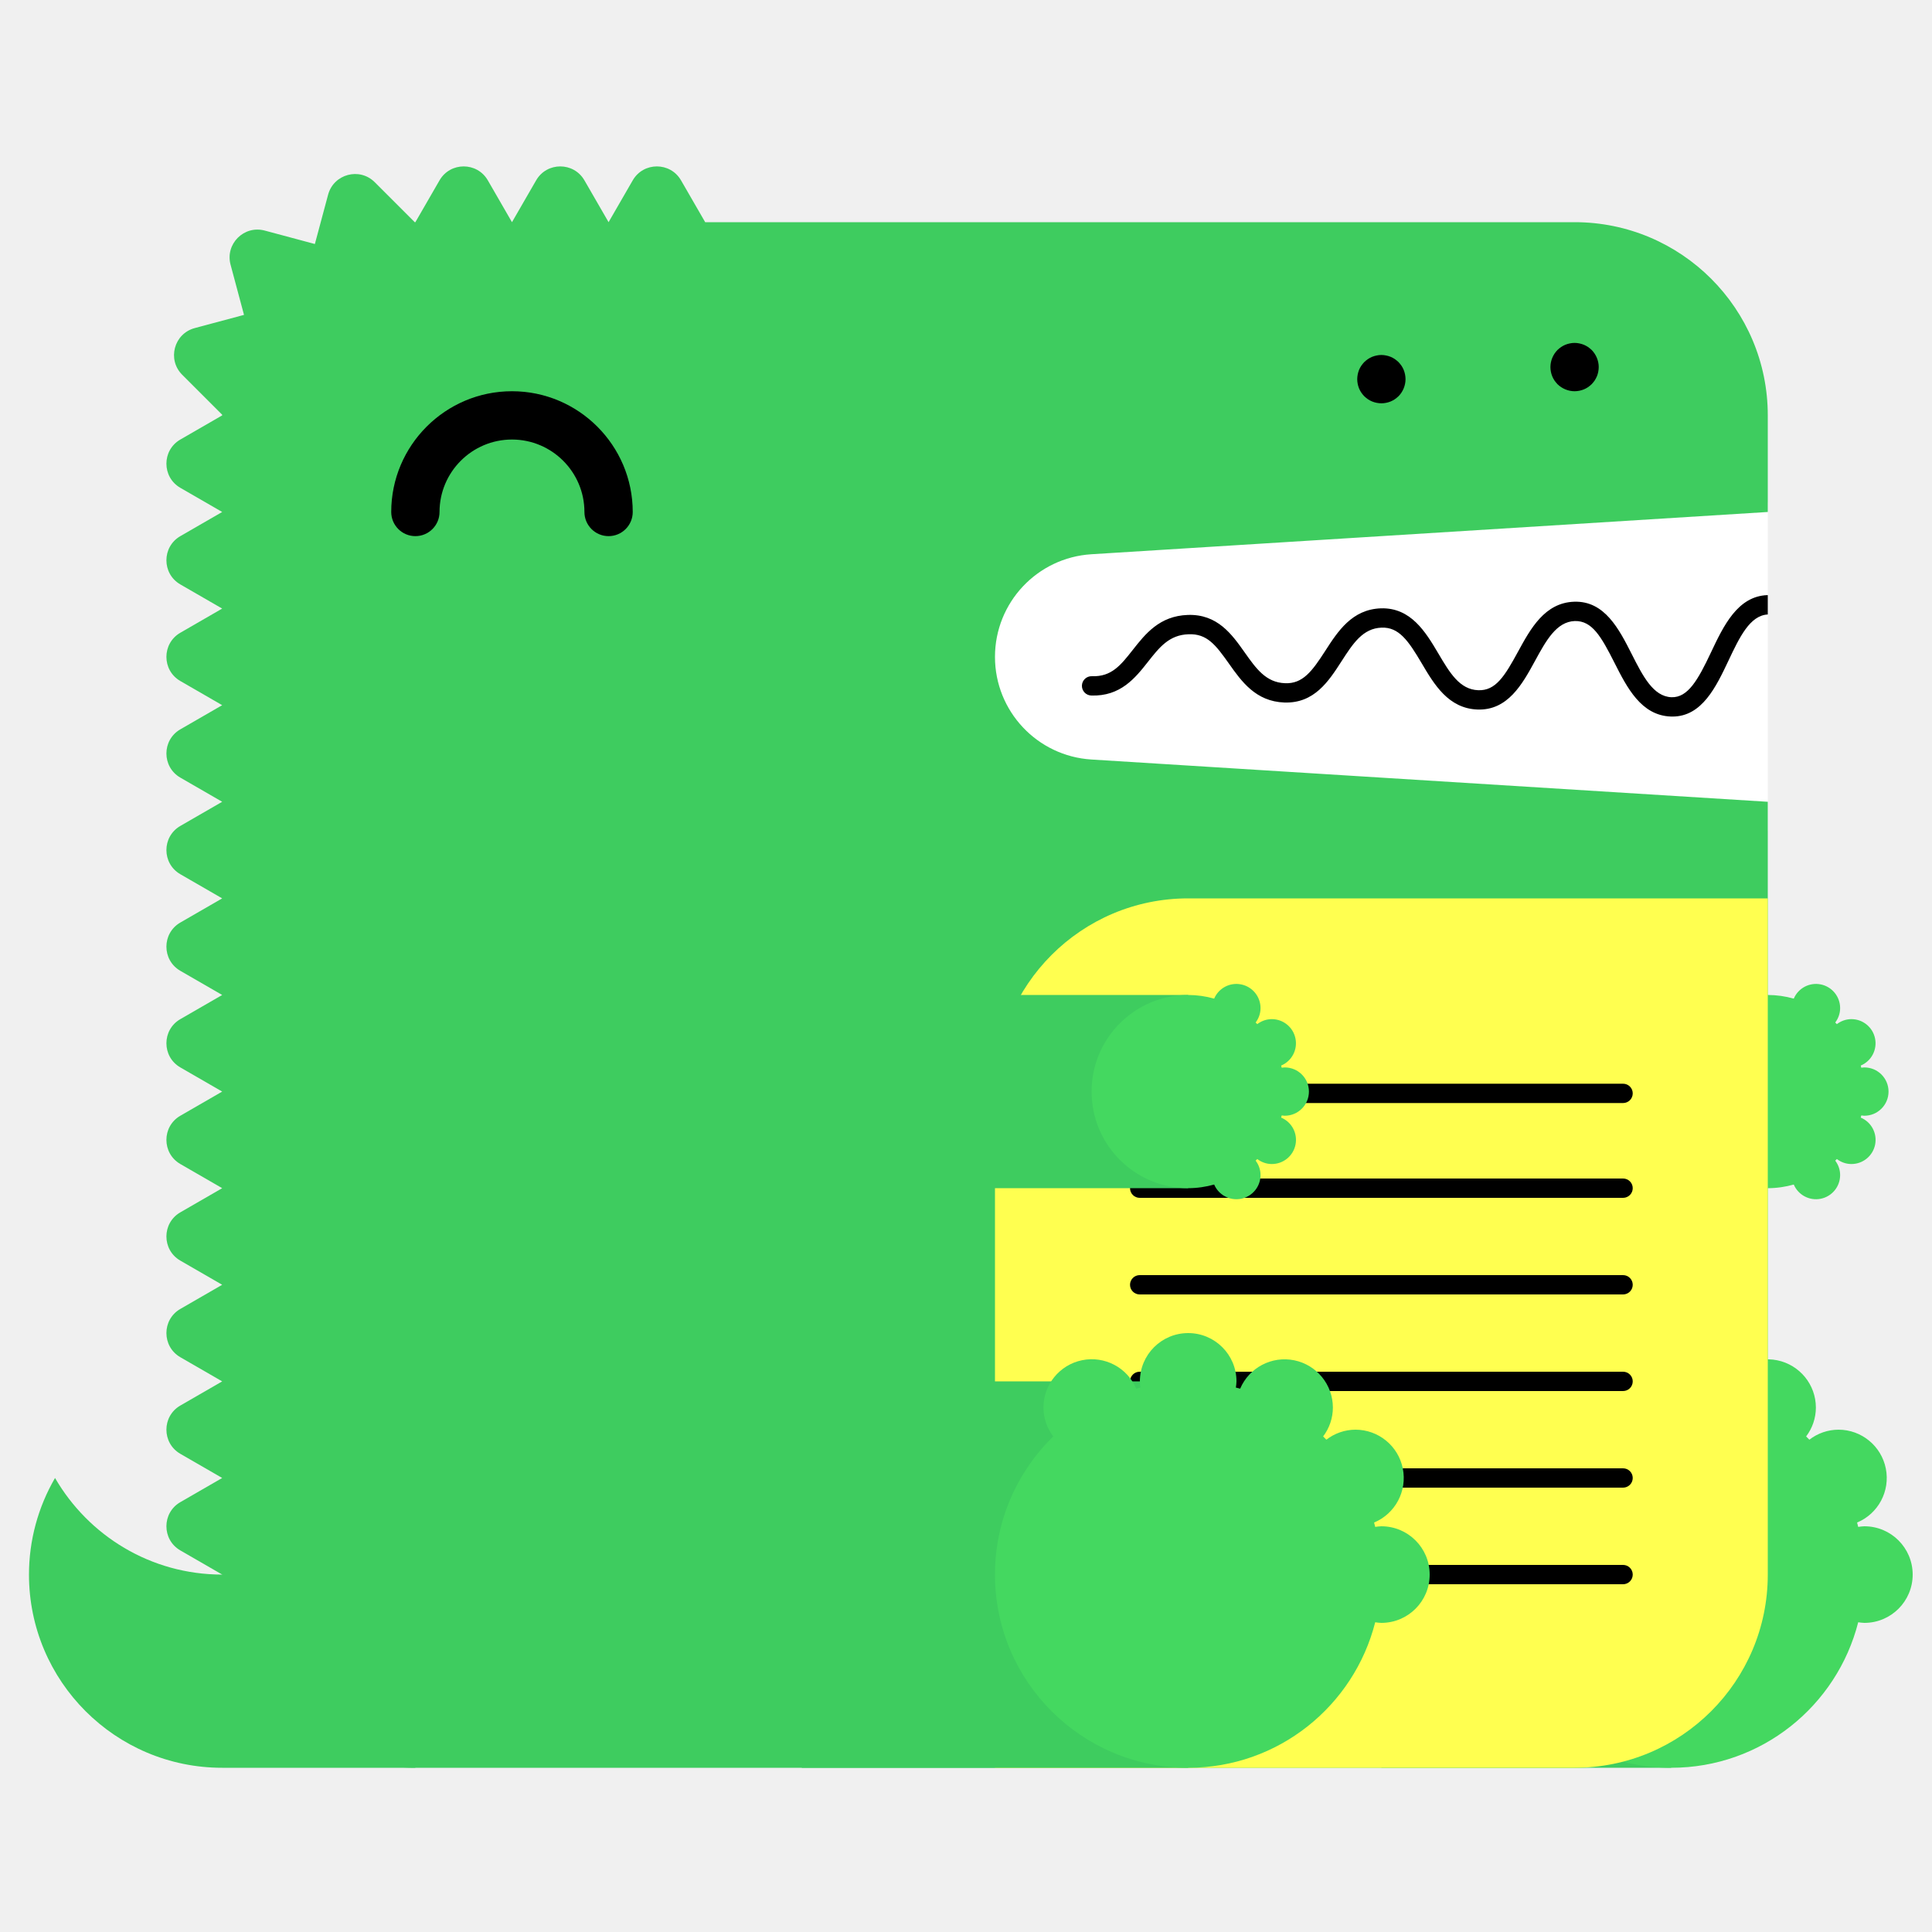
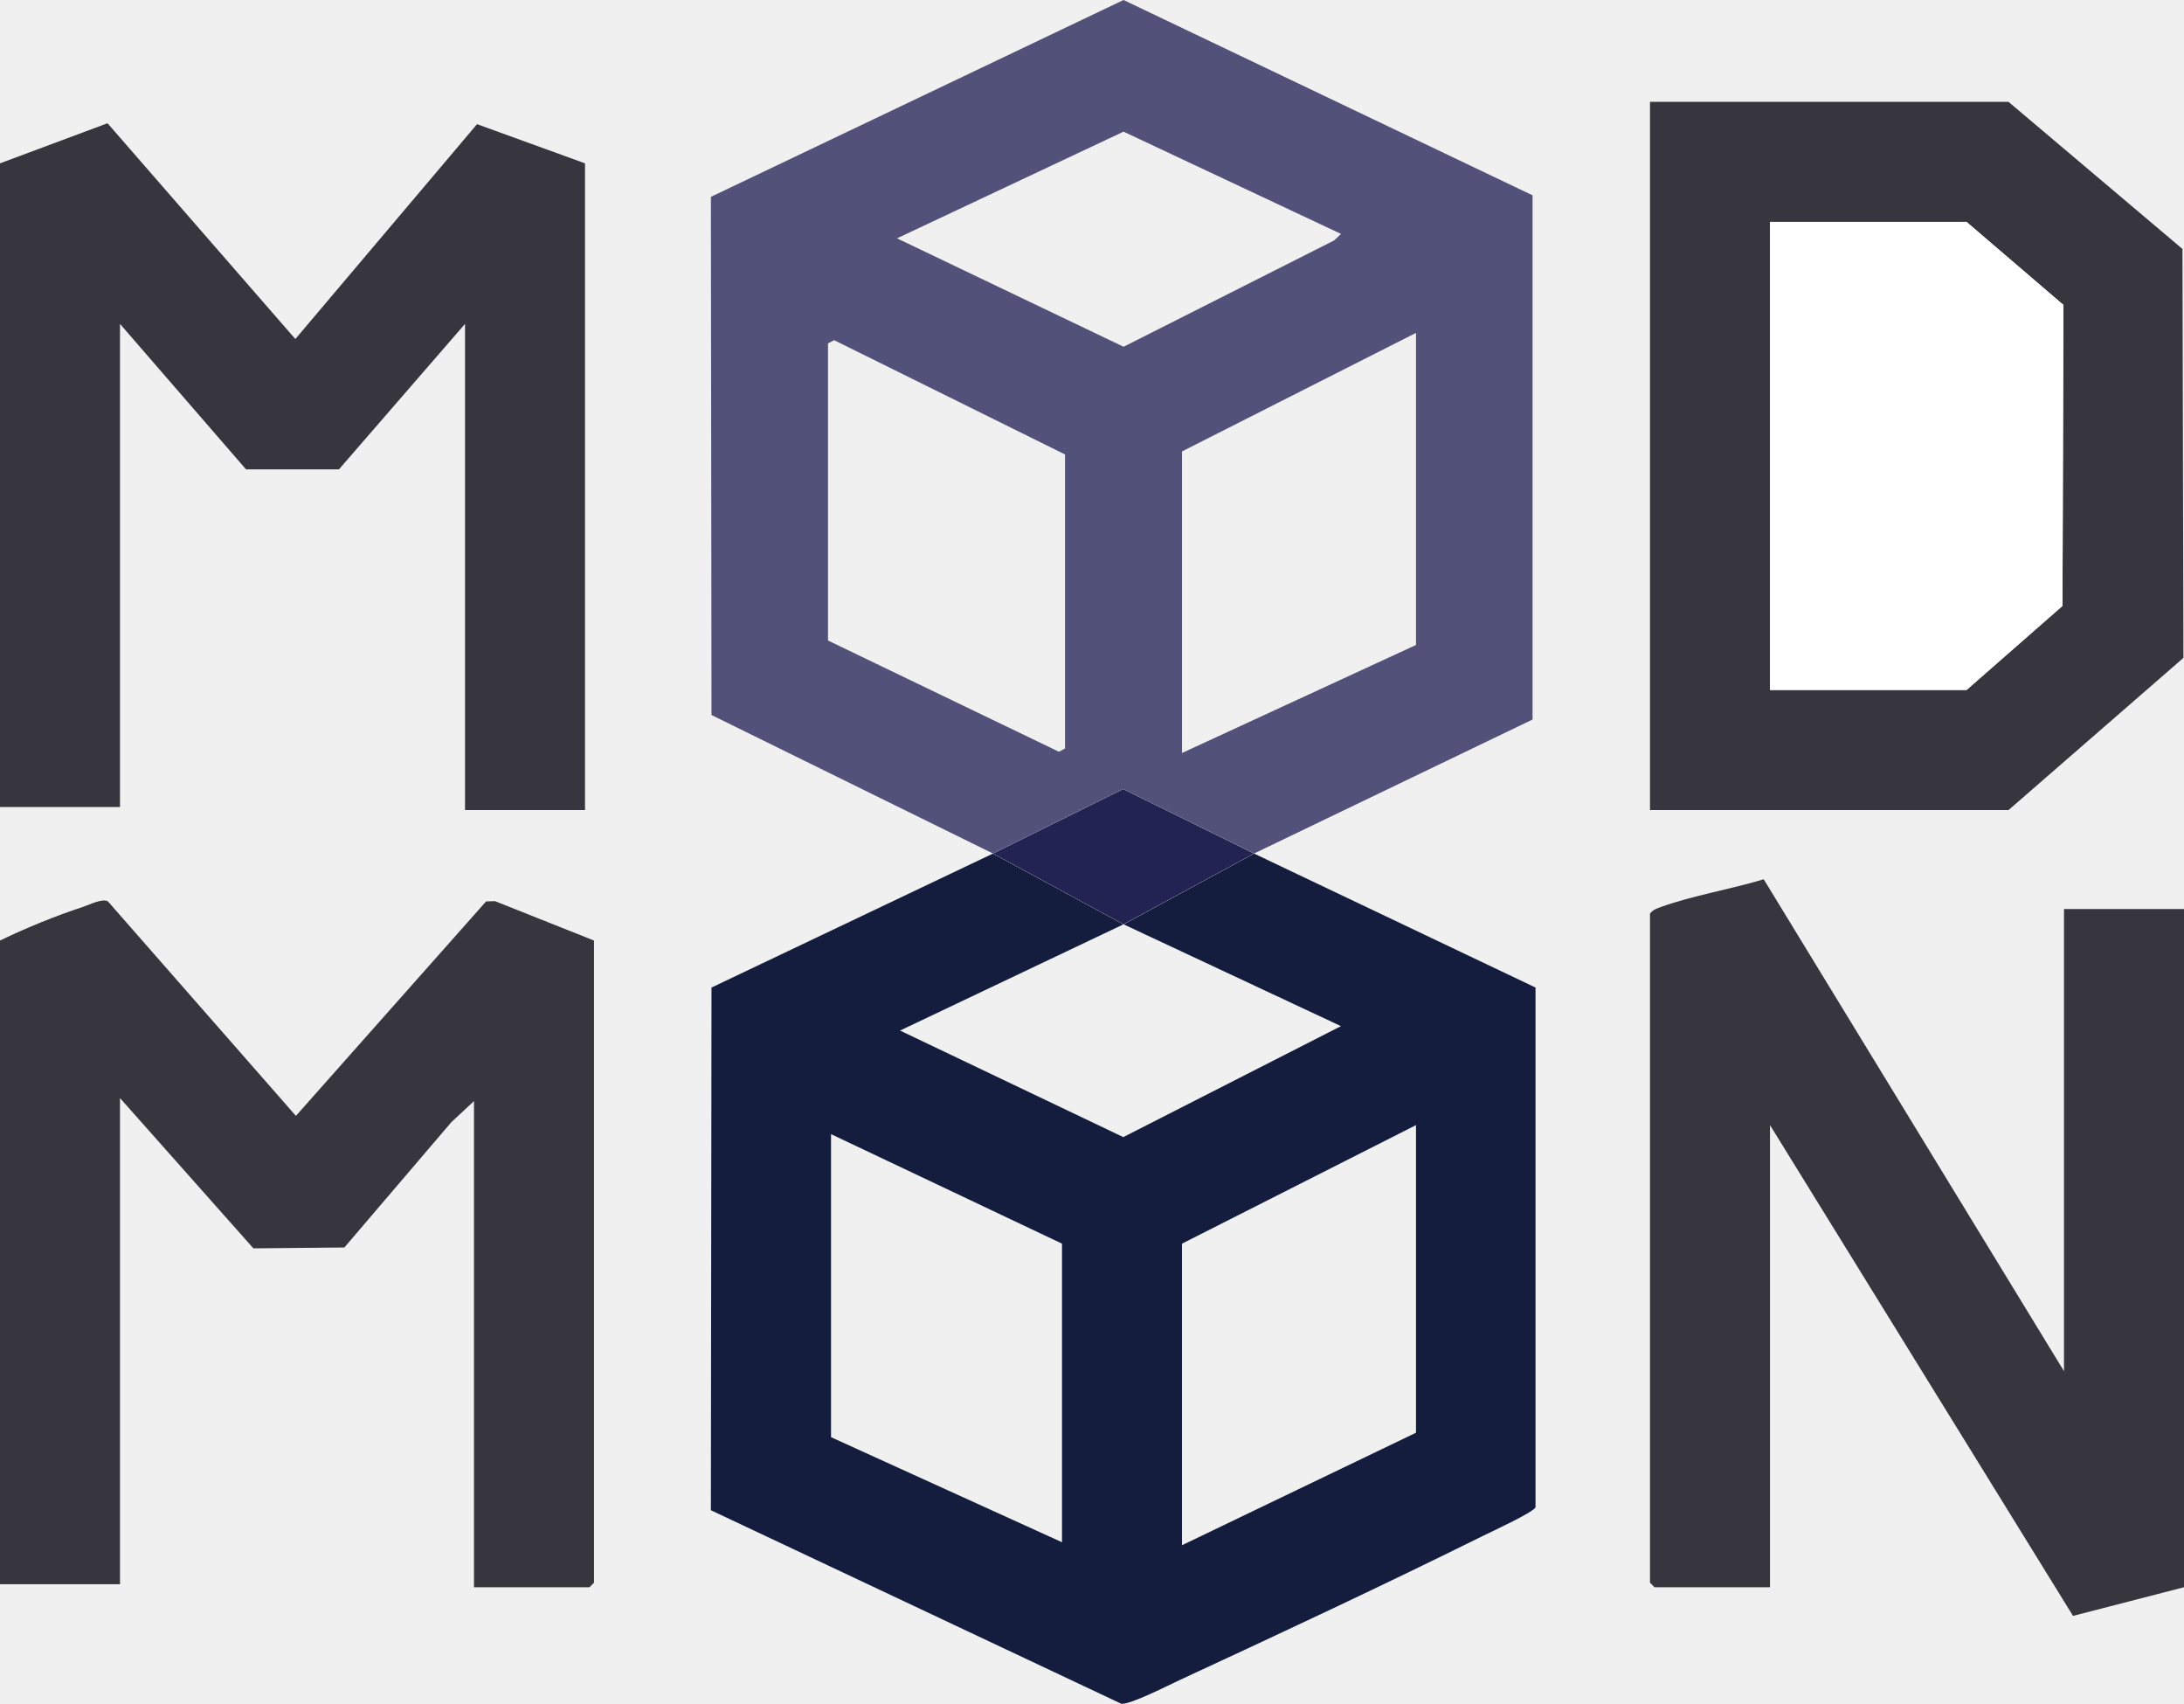
- <svg xmlns="http://www.w3.org/2000/svg" width="200" height="200" viewBox="0 0 200 200">
-   <g fill="none" fill-rule="evenodd">
-     <path fill="#FFF" d="M99 52h84v34H99z" />
-     <path d="M23 163c-7.398 0-13.843-4.027-17.303-10A19.886 19.886 0 0 0 3 163c0 11.046 8.954 20 20 20h20v-20H23z" fill="#3ECC5F" />
-     <path d="M112.98 57.376L183 53V43c0-11.046-8.954-20-20-20H73l-2.5-4.33c-1.112-1.925-3.889-1.925-5 0L63 23l-2.5-4.33c-1.111-1.925-3.889-1.925-5 0L53 23l-2.5-4.33c-1.111-1.925-3.889-1.925-5 0L43 23c-.022 0-.042.003-.065.003l-4.142-4.141c-1.57-1.571-4.252-.853-4.828 1.294l-1.369 5.104-5.192-1.392c-2.148-.575-4.111 1.389-3.535 3.536l1.39 5.193-5.102 1.367c-2.148.576-2.867 3.259-1.296 4.83l4.142 4.142c0 .021-.003.042-.003.064l-4.33 2.5c-1.925 1.111-1.925 3.889 0 5L23 53l-4.33 2.5c-1.925 1.111-1.925 3.889 0 5L23 63l-4.33 2.5c-1.925 1.111-1.925 3.889 0 5L23 73l-4.33 2.5c-1.925 1.111-1.925 3.889 0 5L23 83l-4.33 2.5c-1.925 1.111-1.925 3.889 0 5L23 93l-4.33 2.5c-1.925 1.111-1.925 3.889 0 5L23 103l-4.33 2.5c-1.925 1.111-1.925 3.889 0 5L23 113l-4.33 2.5c-1.925 1.111-1.925 3.889 0 5L23 123l-4.33 2.5c-1.925 1.111-1.925 3.889 0 5L23 133l-4.33 2.5c-1.925 1.111-1.925 3.889 0 5L23 143l-4.33 2.5c-1.925 1.111-1.925 3.889 0 5L23 153l-4.33 2.5c-1.925 1.111-1.925 3.889 0 5L23 163c0 11.046 8.954 20 20 20h120c11.046 0 20-8.954 20-20V83l-70.02-4.376A10.645 10.645 0 0 1 103 68c0-5.621 4.37-10.273 9.98-10.624" fill="#3ECC5F" />
-     <path fill="#3ECC5F" d="M143 183h30v-40h-30z" />
-     <path d="M193 158c-.219 0-.428.037-.639.064-.038-.15-.074-.301-.116-.451A5 5 0 0 0 190.32 148a4.96 4.96 0 0 0-3.016 1.036 26.531 26.531 0 0 0-.335-.336 4.955 4.955 0 0 0 1.011-2.987 5 5 0 0 0-9.599-1.959c-.148-.042-.297-.077-.445-.115.027-.211.064-.42.064-.639a5 5 0 0 0-5-5 5 5 0 0 0-5 5c0 .219.037.428.064.639-.148.038-.297.073-.445.115a4.998 4.998 0 0 0-9.599 1.959c0 1.125.384 2.151 1.011 2.987-3.717 3.632-6.031 8.693-6.031 14.3 0 11.046 8.954 20 20 20 9.339 0 17.16-6.41 19.361-15.064.211.027.42.064.639.064a5 5 0 0 0 5-5 5 5 0 0 0-5-5" fill="#44D860" />
-     <path fill="#3ECC5F" d="M153 123h30v-20h-30z" />
-     <path d="M193 115.5a2.5 2.5 0 1 0 0-5c-.109 0-.214.019-.319.032-.02-.075-.037-.15-.058-.225a2.501 2.501 0 0 0-.963-4.807c-.569 0-1.088.197-1.508.518a6.653 6.653 0 0 0-.168-.168c.314-.417.506-.931.506-1.494a2.5 2.5 0 0 0-4.8-.979A9.987 9.987 0 0 0 183 103c-5.522 0-10 4.478-10 10s4.478 10 10 10c.934 0 1.833-.138 2.69-.377a2.5 2.5 0 0 0 4.8-.979c0-.563-.192-1.077-.506-1.494.057-.055.113-.111.168-.168.42.321.939.518 1.508.518a2.5 2.5 0 0 0 .963-4.807c.021-.074.038-.15.058-.225.105.013.21.032.319.032" fill="#44D860" />
-     <path d="M63 55.5a2.5 2.5 0 0 1-2.5-2.5c0-4.136-3.364-7.5-7.5-7.5s-7.5 3.364-7.5 7.5a2.5 2.5 0 1 1-5 0c0-6.893 5.607-12.5 12.5-12.5S65.5 46.107 65.5 53a2.5 2.5 0 0 1-2.5 2.5" fill="#000" />
-     <path d="M103 183h60c11.046 0 20-8.954 20-20V93h-60c-11.046 0-20 8.954-20 20v70z" fill="#FFFF50" />
-     <path d="M168.02 124h-50.04a1 1 0 1 1 0-2h50.04a1 1 0 1 1 0 2m0 20h-50.04a1 1 0 1 1 0-2h50.04a1 1 0 1 1 0 2m0 20h-50.04a1 1 0 1 1 0-2h50.04a1 1 0 1 1 0 2m0-49.814h-50.04a1 1 0 1 1 0-2h50.04a1 1 0 1 1 0 2m0 19.814h-50.04a1 1 0 1 1 0-2h50.04a1 1 0 1 1 0 2m0 20h-50.04a1 1 0 1 1 0-2h50.04a1 1 0 1 1 0 2M183 61.611c-.012 0-.022-.006-.034-.005-3.09.105-4.552 3.196-5.842 5.923-1.346 2.85-2.387 4.703-4.093 4.647-1.889-.068-2.969-2.202-4.113-4.46-1.314-2.594-2.814-5.536-5.963-5.426-3.046.104-4.513 2.794-5.807 5.167-1.377 2.528-2.314 4.065-4.121 3.994-1.927-.07-2.951-1.805-4.136-3.813-1.321-2.236-2.848-4.75-5.936-4.664-2.994.103-4.465 2.385-5.763 4.4-1.373 2.13-2.335 3.428-4.165 3.351-1.973-.07-2.992-1.51-4.171-3.177-1.324-1.873-2.816-3.993-5.895-3.89-2.928.1-4.399 1.97-5.696 3.618-1.232 1.564-2.194 2.802-4.229 2.724a1 1 0 0 0-.072 2c3.017.101 4.545-1.8 5.872-3.487 1.177-1.496 2.193-2.787 4.193-2.855 1.926-.082 2.829 1.115 4.195 3.045 1.297 1.834 2.769 3.914 5.731 4.021 3.103.104 4.596-2.215 5.918-4.267 1.182-1.834 2.202-3.417 4.15-3.484 1.793-.067 2.769 1.35 4.145 3.681 1.297 2.197 2.766 4.686 5.787 4.796 3.125.108 4.634-2.62 5.949-5.035 1.139-2.088 2.214-4.06 4.119-4.126 1.793-.042 2.728 1.595 4.111 4.33 1.292 2.553 2.757 5.445 5.825 5.556l.169.003c3.064 0 4.518-3.075 5.805-5.794 1.139-2.41 2.217-4.68 4.067-4.773v-2z" fill="#000" />
-     <path fill="#3ECC5F" d="M83 183h40v-40H83z" />
-     <path d="M143 158c-.219 0-.428.037-.639.064-.038-.15-.074-.301-.116-.451A5 5 0 0 0 140.32 148a4.96 4.96 0 0 0-3.016 1.036 26.531 26.531 0 0 0-.335-.336 4.955 4.955 0 0 0 1.011-2.987 5 5 0 0 0-9.599-1.959c-.148-.042-.297-.077-.445-.115.027-.211.064-.42.064-.639a5 5 0 0 0-5-5 5 5 0 0 0-5 5c0 .219.037.428.064.639-.148.038-.297.073-.445.115a4.998 4.998 0 0 0-9.599 1.959c0 1.125.384 2.151 1.011 2.987-3.717 3.632-6.031 8.693-6.031 14.3 0 11.046 8.954 20 20 20 9.339 0 17.16-6.41 19.361-15.064.211.027.42.064.639.064a5 5 0 0 0 5-5 5 5 0 0 0-5-5" fill="#44D860" />
-     <path fill="#3ECC5F" d="M83 123h40v-20H83z" />
-     <path d="M133 115.5a2.5 2.5 0 1 0 0-5c-.109 0-.214.019-.319.032-.02-.075-.037-.15-.058-.225a2.501 2.501 0 0 0-.963-4.807c-.569 0-1.088.197-1.508.518a6.653 6.653 0 0 0-.168-.168c.314-.417.506-.931.506-1.494a2.5 2.5 0 0 0-4.8-.979A9.987 9.987 0 0 0 123 103c-5.522 0-10 4.478-10 10s4.478 10 10 10c.934 0 1.833-.138 2.69-.377a2.5 2.5 0 0 0 4.8-.979c0-.563-.192-1.077-.506-1.494.057-.055.113-.111.168-.168.42.321.939.518 1.508.518a2.5 2.5 0 0 0 .963-4.807c.021-.074.038-.15.058-.225.105.013.21.032.319.032" fill="#44D860" />
-     <path d="M143 41.75c-.16 0-.33-.02-.49-.05a2.52 2.52 0 0 1-.47-.14c-.15-.06-.29-.14-.431-.23-.13-.09-.259-.2-.38-.31-.109-.12-.219-.24-.309-.38s-.17-.28-.231-.43a2.619 2.619 0 0 1-.189-.96c0-.16.02-.33.05-.49.03-.16.08-.31.139-.47.061-.15.141-.29.231-.43.09-.13.2-.26.309-.38.121-.11.25-.22.38-.31.141-.09.281-.17.431-.23.149-.06.31-.11.47-.14.32-.07.65-.07.98 0 .159.03.32.08.47.14.149.06.29.14.43.23.13.09.259.2.38.31.11.12.22.25.31.38.09.14.17.28.23.43.06.16.11.31.14.47.029.16.05.33.05.49 0 .66-.271 1.31-.73 1.77-.121.11-.25.22-.38.31-.14.09-.281.17-.43.23a2.565 2.565 0 0 1-.96.19m20-1.25c-.66 0-1.3-.27-1.771-.73a3.802 3.802 0 0 1-.309-.38c-.09-.14-.17-.28-.231-.43a2.619 2.619 0 0 1-.189-.96c0-.66.27-1.3.729-1.77.121-.11.25-.22.38-.31.141-.09.281-.17.431-.23.149-.06.31-.11.47-.14.32-.07.66-.07.98 0 .159.03.32.08.47.14.149.06.29.14.43.23.13.09.259.2.38.31.459.47.73 1.11.73 1.77 0 .16-.021.33-.05.49-.03.16-.08.32-.14.47-.07.15-.14.29-.23.43-.09.13-.2.26-.31.38-.121.11-.25.22-.38.31-.14.09-.281.17-.43.23a2.565 2.565 0 0 1-.96.19" fill="#000" />
+ <svg xmlns="http://www.w3.org/2000/svg" id="Layer_2" data-name="Layer 2" viewBox="0 0 455 354.86">
+   <defs>
+     <style>
+       .cls-1 {
+         fill: #37363f;
+       }
+ 
+       .cls-2 {
+         fill: #fff;
+       }
+ 
+       .cls-3 {
+         fill: #52517a;
+       }
+ 
+       .cls-4 {
+         fill: #232353;
+       }
+ 
+       .cls-5 {
+         fill: #141d3d;
+       }
+     </style>
+   </defs>
+   <g id="Layer_1-2" data-name="Layer 1">
+     <g>
+       <path class="cls-3" d="M234.07,0l-85.97,41,.13,107.92,58.65,28.85,27.12-13.42,27.25,13.42,58.03-27.91V40.68L234.07,0ZM221.88,155.9l-1.27.67-48.11-23.17v-61.88l1.28-.67,48.1,23.8v61.25ZM186.88,49.64l47.19-22.22,45.31,21.3-1.44,1.36-43.86,22.14-47.2-22.58ZM295,134.33l-48.75,22.5v-62.81l48.75-24.69v65Z" />
+       <path class="cls-5" d="M261.25,177.77l-27.18,14.74,45.3,21.21-45.35,23.11-46.51-22.19,46.56-22.13-27.19-14.74-58.65,27.91-.13,108.86,85.51,40.31c1.83.23,9.84-3.87,12.24-4.98,21.07-9.75,42.33-19.7,63.13-30,1.77-.87,10.58-4.94,10.92-5.95v-108.24l-58.65-27.91ZM221.25,321.21l-48.12-21.88v-63.12l48.12,22.81v62.19ZM295,298.4l-48.75,23.43v-62.81l48.75-24.69v64.07Z" />
+       <path class="cls-1" d="M343.75,190.27c.62-.8,1.44-1.07,2.35-1.4,6.6-2.36,14.55-3.68,21.34-5.74l62.56,102.45v-96.25h25v141.25l-23.12,5.97-63.13-102.22v96.25h-24.06l-.94-.94v-139.38Z" />
+       <path class="cls-1" d="M343.75,168.71V21.21h74.69l36.24,30.64.2,85.17-36.43,31.69h-74.69ZM368.75,143.71h40.94l19.99-17.51.21-62.68-20.2-17.3h-40.94v97.5Z" />
+       <path class="cls-1" d="M98.75,330.58v-101.25l-4.7,4.37-22.31,26.12-18.95.18-27.79-31.3v101.25H0v-134.06c5.35-2.6,11.62-5.15,17.34-7.03,1.34-.44,4.05-1.82,5.15-1.12l39.16,44.67,39.62-44.67,1.87-.05,20.61,8.2v133.75l-.94.94h-24.06Z" />
+       <polygon class="cls-1" points="0 34.02 22.4 25.67 61.53 70.61 99.38 25.86 121.88 34.02 121.88 168.71 96.88 168.71 96.88 67.46 70.61 97.76 51.26 97.76 25 67.46 25 168.08 0 168.08 0 34.02" />
+       <polygon class="cls-2" points="368.75 143.71 368.75 46.21 409.69 46.21 429.88 63.51 429.68 126.2 409.69 143.71 368.75 143.71" />
+       <polygon class="cls-2" points="206.88 177.77 234.06 192.51 261.25 177.77 234 164.35 206.88 177.77" />
+       <polygon class="cls-4" points="206.88 177.77 234 164.35 261.25 177.77 234.06 192.51 206.88 177.77" />
+     </g>
  </g>
</svg>
